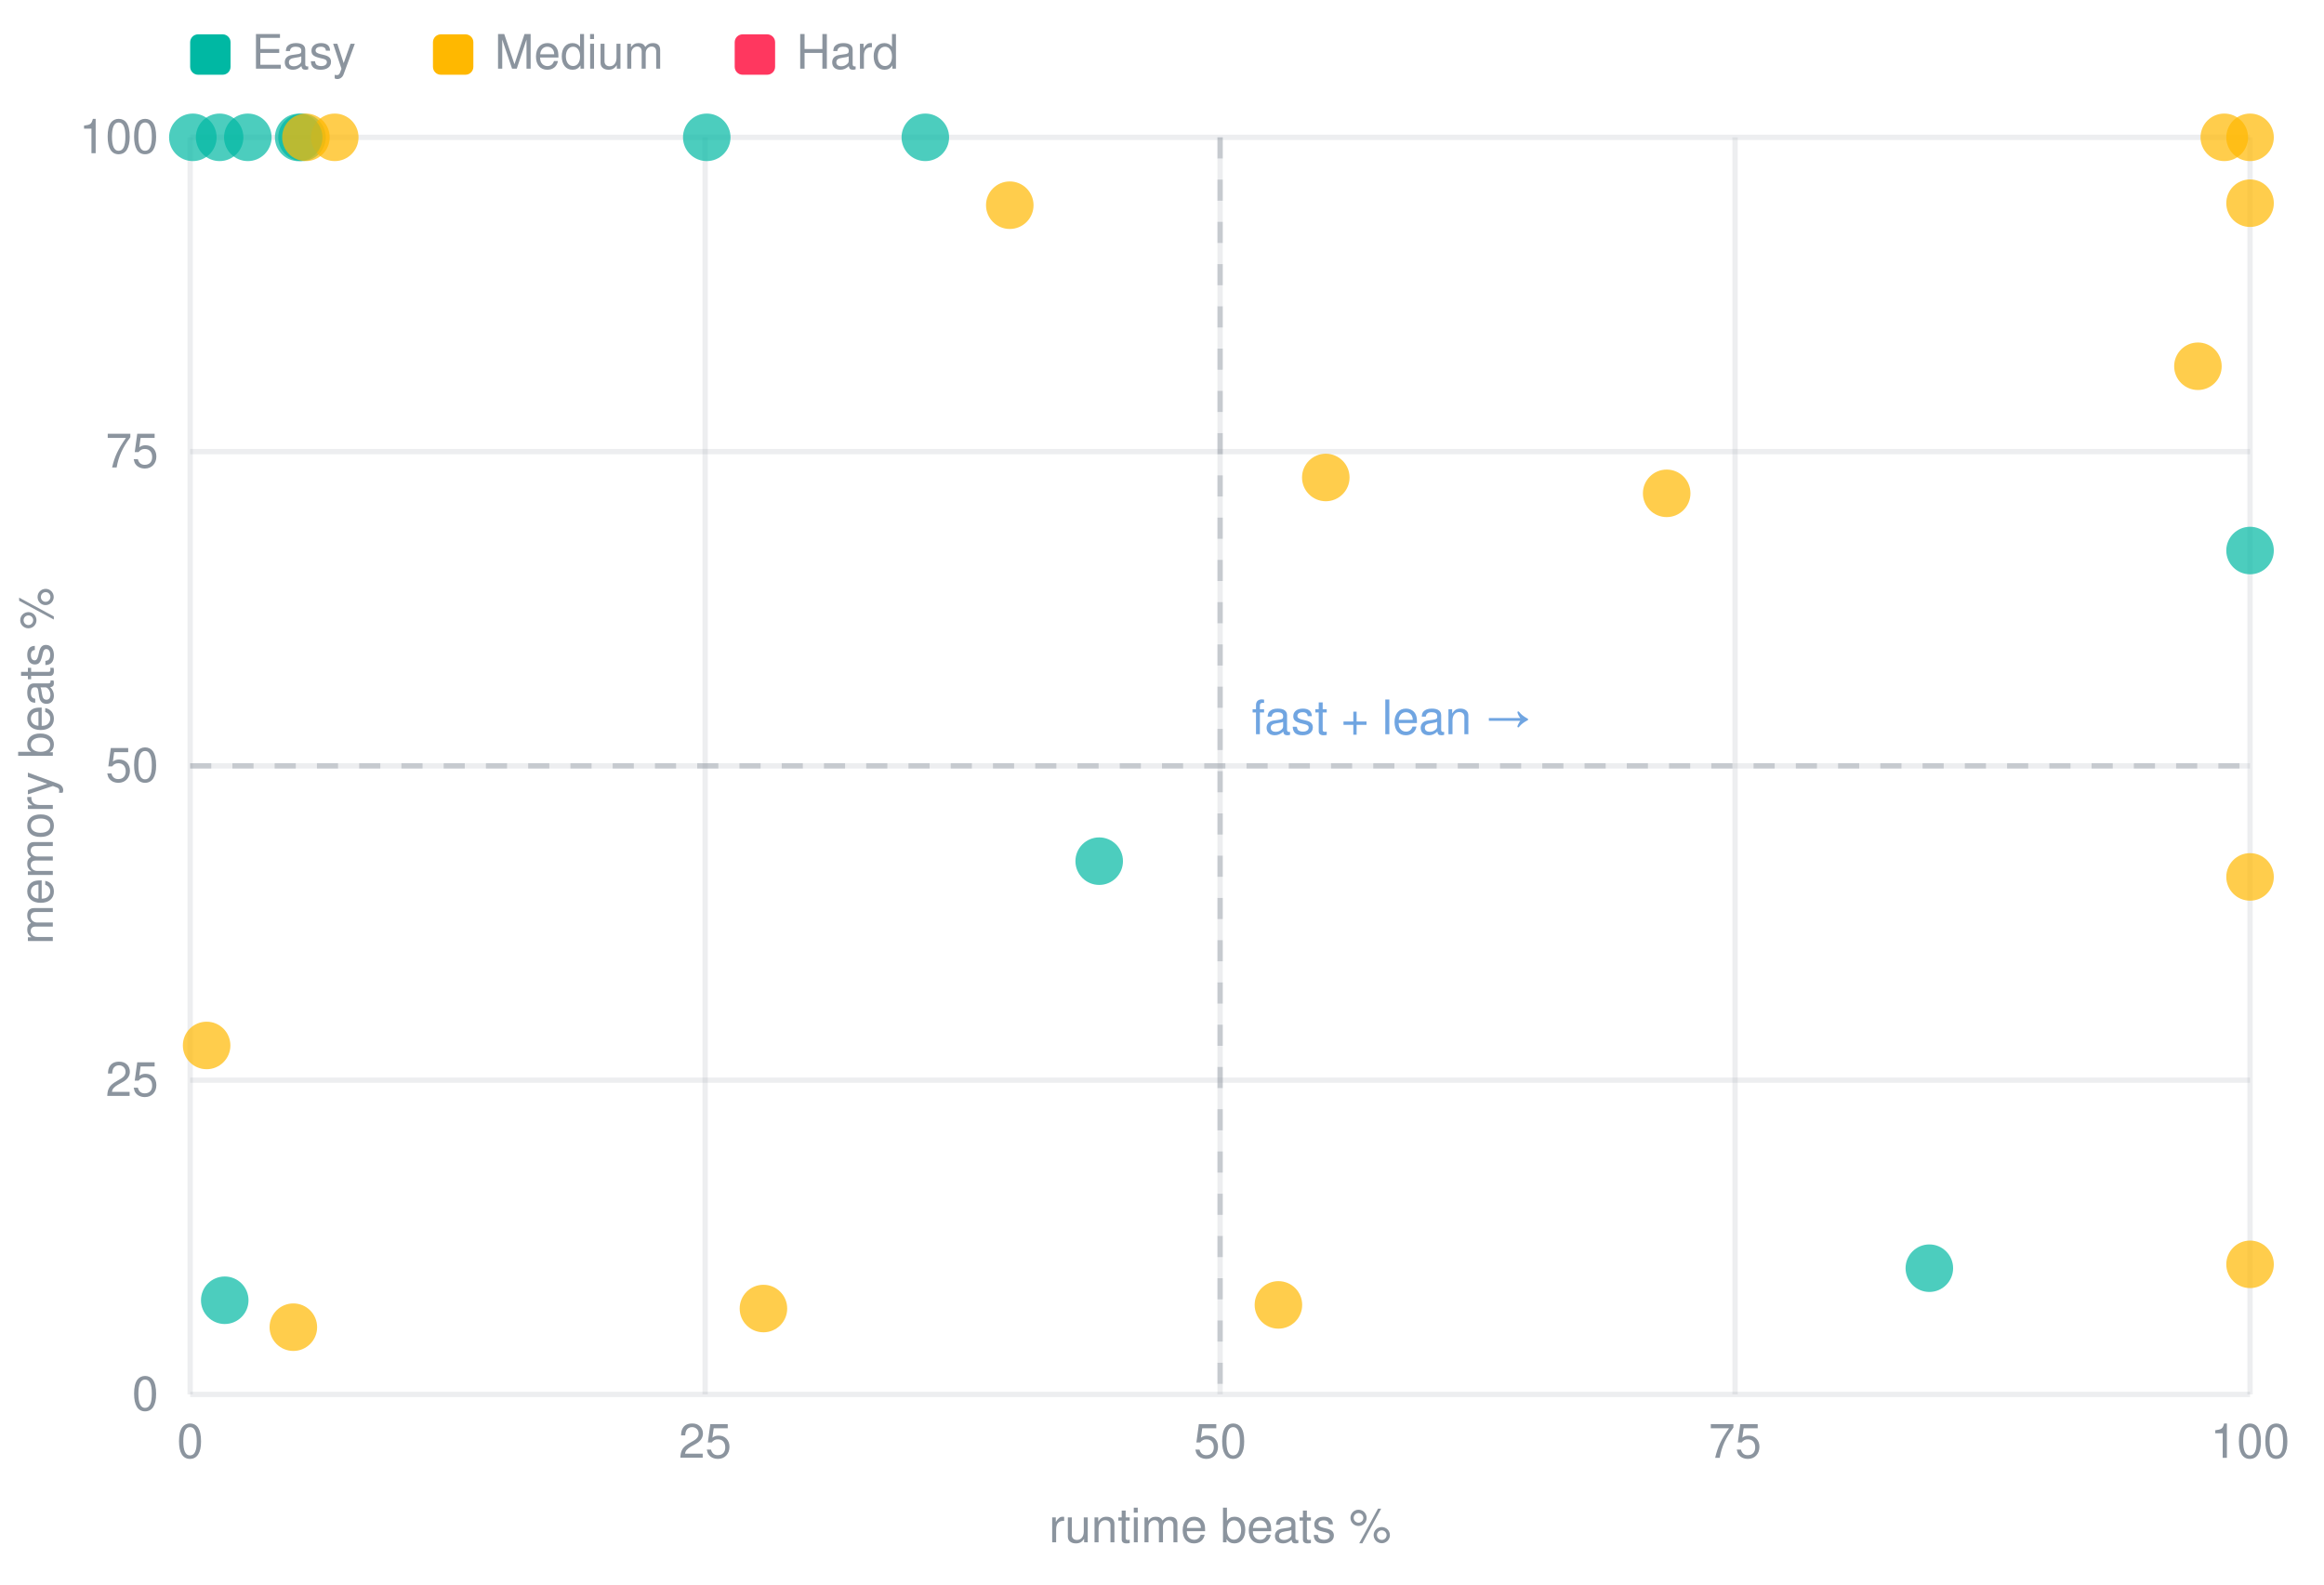
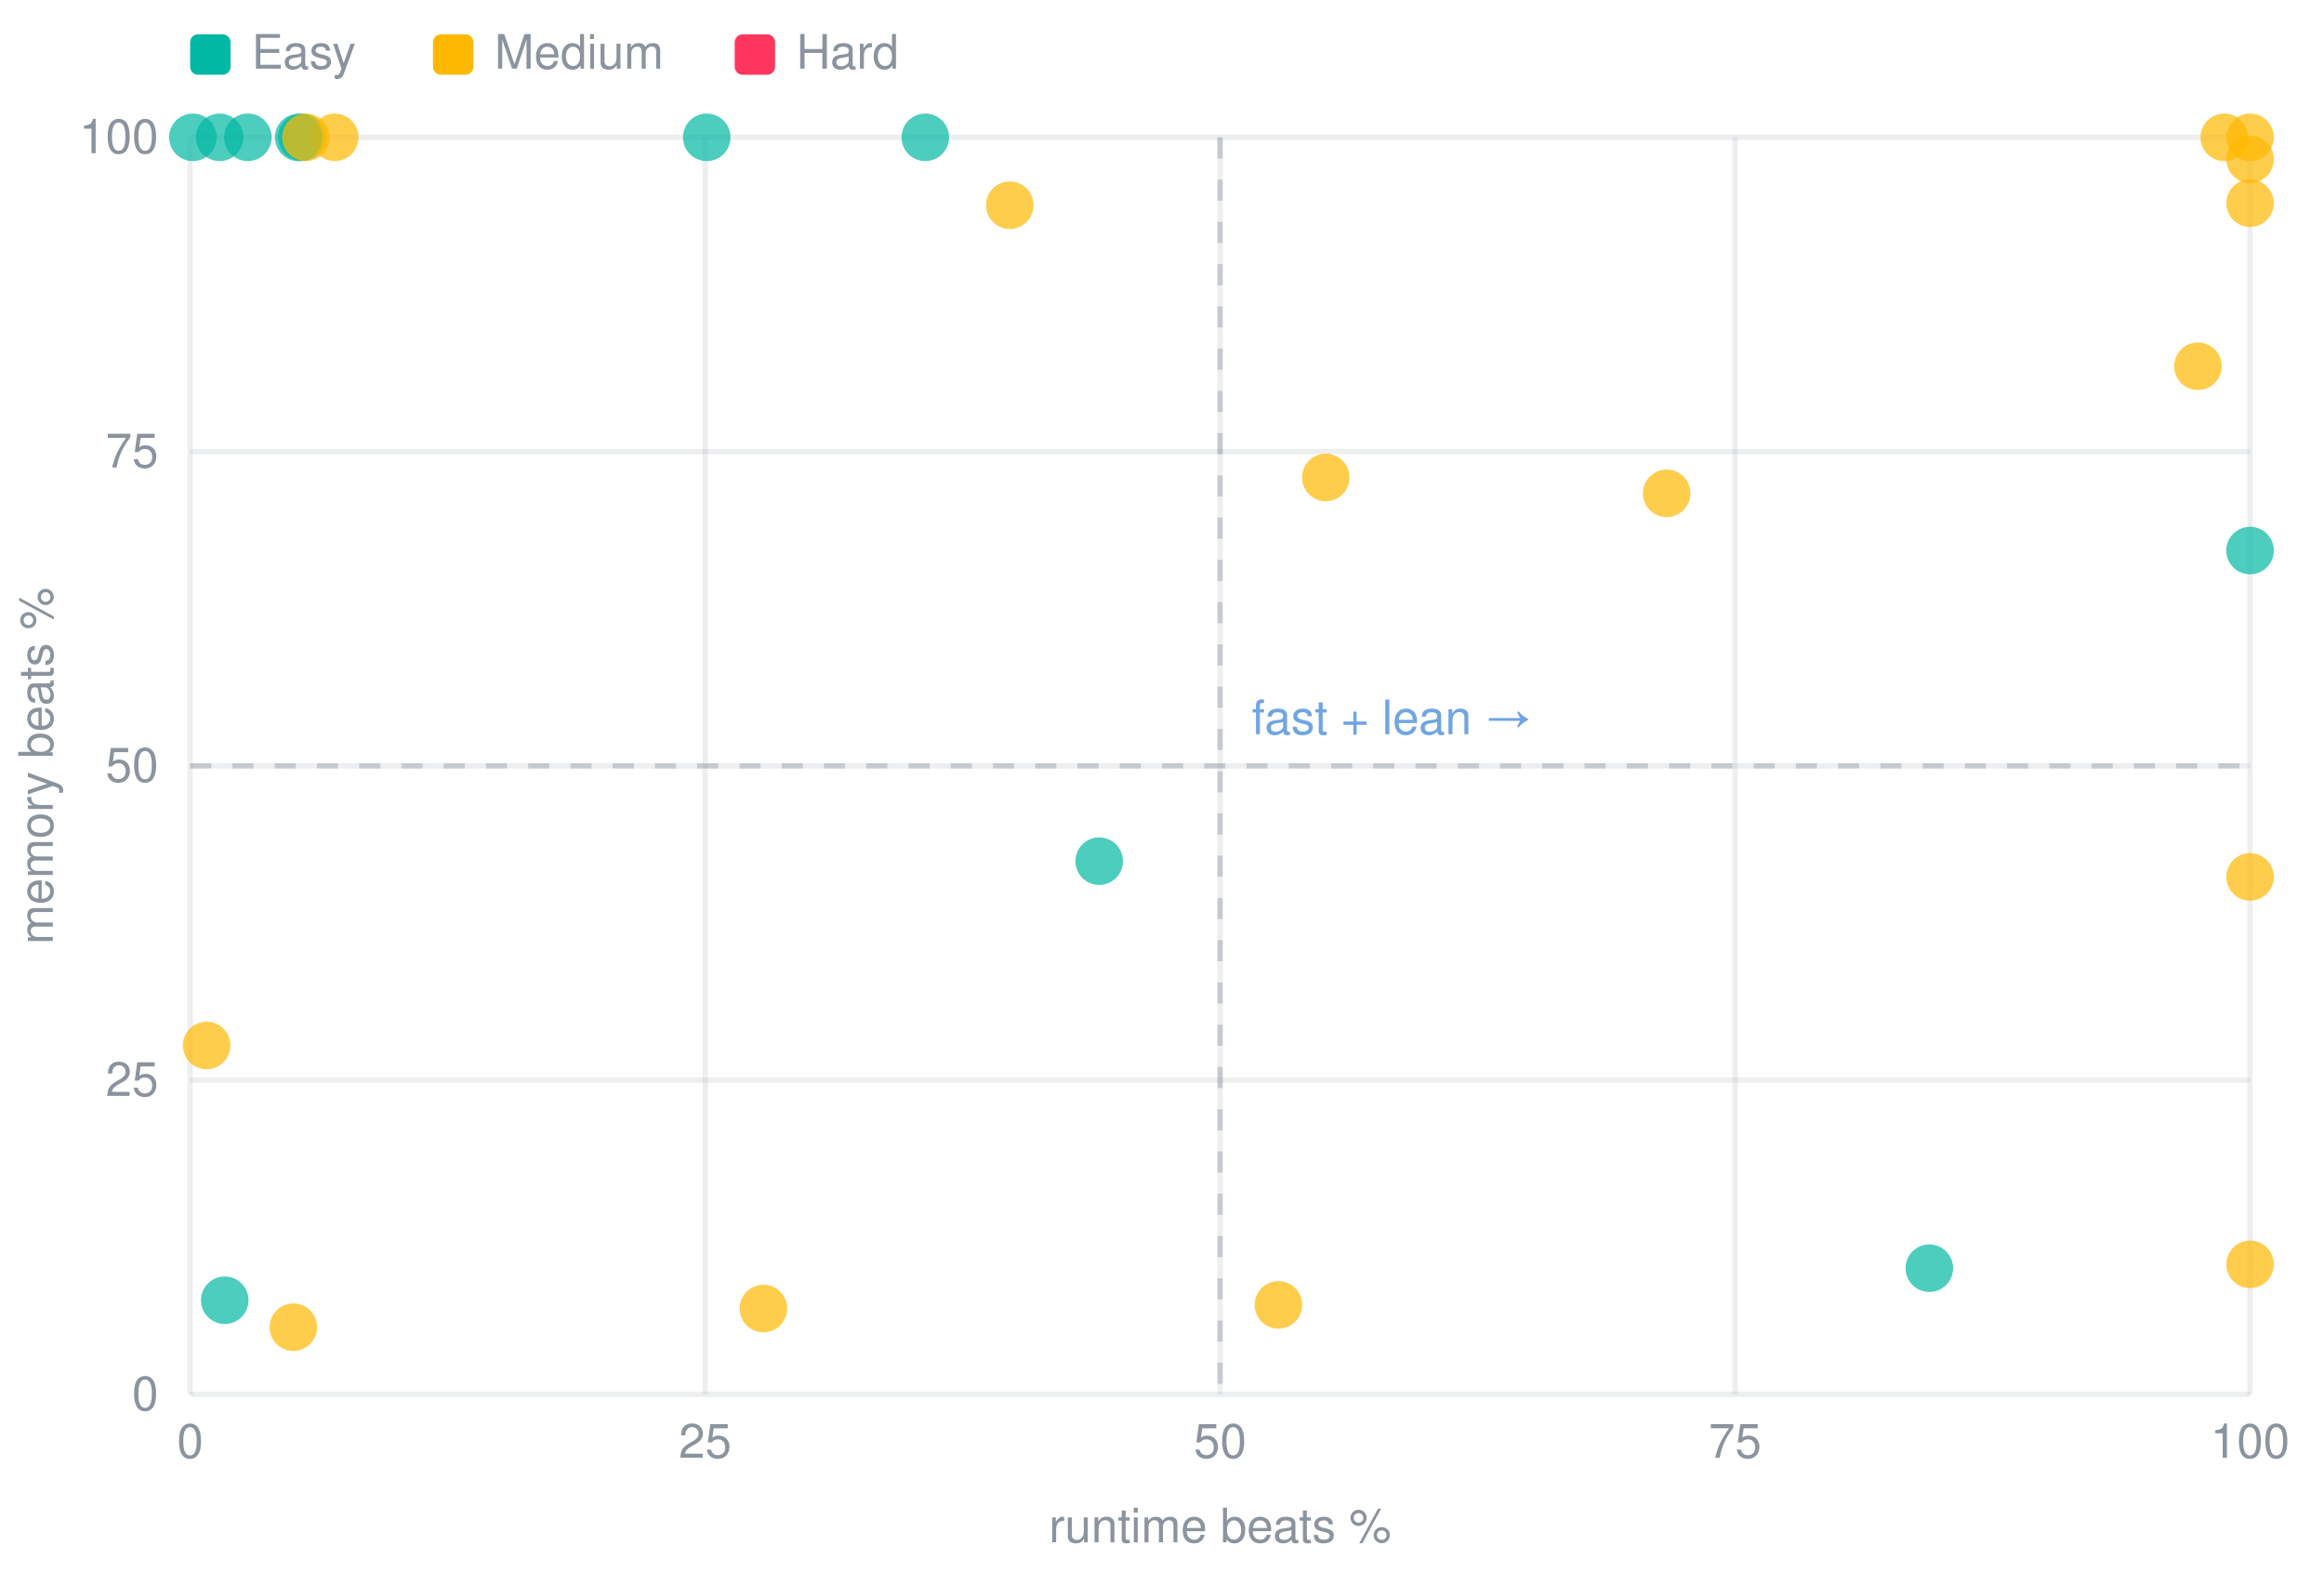
<svg xmlns="http://www.w3.org/2000/svg" viewBox="0 0 440 300" width="440" height="300" role="img" font-family="system-ui, -apple-system, Segoe UI, Helvetica, Arial, sans-serif">
  <line x1="36" y1="26" x2="36" y2="264" stroke="#8b949e" stroke-width="1" opacity="0.16" />
  <line x1="36" y1="264" x2="426" y2="264" stroke="#8b949e" stroke-width="1" opacity="0.16" />
  <text x="36" y="276" font-size="9" fill="#8b949e" text-anchor="middle" font-weight="normal" opacity="1">0</text>
  <text x="30" y="267" font-size="9" fill="#8b949e" text-anchor="end" font-weight="normal" opacity="1">0</text>
  <line x1="133.5" y1="26" x2="133.5" y2="264" stroke="#8b949e" stroke-width="1" opacity="0.16" />
  <line x1="36" y1="204.5" x2="426" y2="204.5" stroke="#8b949e" stroke-width="1" opacity="0.16" />
  <text x="133.5" y="276" font-size="9" fill="#8b949e" text-anchor="middle" font-weight="normal" opacity="1">25</text>
  <text x="30" y="207.5" font-size="9" fill="#8b949e" text-anchor="end" font-weight="normal" opacity="1">25</text>
  <line x1="231" y1="26" x2="231" y2="264" stroke="#8b949e" stroke-width="1" opacity="0.16" />
  <line x1="36" y1="145" x2="426" y2="145" stroke="#8b949e" stroke-width="1" opacity="0.16" />
  <text x="231" y="276" font-size="9" fill="#8b949e" text-anchor="middle" font-weight="normal" opacity="1">50</text>
  <text x="30" y="148" font-size="9" fill="#8b949e" text-anchor="end" font-weight="normal" opacity="1">50</text>
  <line x1="328.5" y1="26" x2="328.5" y2="264" stroke="#8b949e" stroke-width="1" opacity="0.16" />
  <line x1="36" y1="85.5" x2="426" y2="85.5" stroke="#8b949e" stroke-width="1" opacity="0.16" />
  <text x="328.5" y="276" font-size="9" fill="#8b949e" text-anchor="middle" font-weight="normal" opacity="1">75</text>
  <text x="30" y="88.5" font-size="9" fill="#8b949e" text-anchor="end" font-weight="normal" opacity="1">75</text>
  <line x1="426" y1="26" x2="426" y2="264" stroke="#8b949e" stroke-width="1" opacity="0.16" />
  <line x1="36" y1="26" x2="426" y2="26" stroke="#8b949e" stroke-width="1" opacity="0.16" />
  <text x="426" y="276" font-size="9" fill="#8b949e" text-anchor="middle" font-weight="normal" opacity="1">100</text>
  <text x="30" y="29" font-size="9" fill="#8b949e" text-anchor="end" font-weight="normal" opacity="1">100</text>
  <line x1="231" y1="26" x2="231" y2="264" stroke="#8b949e" stroke-width="1" opacity="0.4" stroke-dasharray="4 4" />
  <line x1="36" y1="145" x2="426" y2="145" stroke="#8b949e" stroke-width="1" opacity="0.4" stroke-dasharray="4 4" />
  <text x="237" y="139" font-size="9" fill="#4c8eda" text-anchor="start" font-weight="normal" opacity="0.8">fast + lean →</text>
  <circle cx="175.19" cy="26" r="4.5" fill="#00b8a3" opacity="0.7" />
  <circle cx="55.54" cy="251.27" r="4.5" fill="#ffb800" opacity="0.7" />
  <circle cx="39.12" cy="197.93" r="4.5" fill="#ffb800" opacity="0.7" />
  <circle cx="208.11" cy="163.04" r="4.5" fill="#00b8a3" opacity="0.7" />
  <circle cx="36.51" cy="26" r="4.5" fill="#00b8a3" opacity="0.7" />
  <circle cx="426" cy="38.47" r="4.5" fill="#ffb800" opacity="0.7" />
  <circle cx="426" cy="239.37" r="4.5" fill="#ffb800" opacity="0.7" />
+   <circle cx="426" cy="30.16" r="4.5" fill="#ffb800" opacity="0.7" />
  <circle cx="315.55" cy="93.4" r="4.5" fill="#ffb800" opacity="0.7" />
  <circle cx="144.54" cy="247.74" r="4.5" fill="#ffb800" opacity="0.7" />
  <circle cx="416.13" cy="69.34" r="4.5" fill="#ffb800" opacity="0.7" />
  <circle cx="41.58" cy="26" r="4.5" fill="#00b8a3" opacity="0.7" />
  <circle cx="426" cy="166.02" r="4.5" fill="#ffb800" opacity="0.7" />
  <circle cx="242.04" cy="247.05" r="4.5" fill="#ffb800" opacity="0.7" />
  <circle cx="57.18" cy="26" r="4.5" fill="#00b8a3" opacity="0.7" />
  <circle cx="251.01" cy="90.4" r="4.5" fill="#ffb800" opacity="0.7" />
  <circle cx="63.38" cy="26" r="4.5" fill="#ffb800" opacity="0.7" />
  <circle cx="133.81" cy="26" r="4.5" fill="#00b8a3" opacity="0.7" />
  <circle cx="365.28" cy="240.1" r="4.5" fill="#00b8a3" opacity="0.7" />
  <circle cx="42.55" cy="246.17" r="4.5" fill="#00b8a3" opacity="0.7" />
  <circle cx="56.55" cy="26.02" r="4.5" fill="#00b8a3" opacity="0.7" />
  <circle cx="57.92" cy="26" r="4.5" fill="#ffb800" opacity="0.7" />
  <circle cx="191.18" cy="38.85" r="4.5" fill="#ffb800" opacity="0.7" />
  <circle cx="426" cy="26" r="4.5" fill="#ffb800" opacity="0.7" />
  <circle cx="46.92" cy="26" r="4.5" fill="#00b8a3" opacity="0.7" />
  <circle cx="426" cy="104.23" r="4.5" fill="#00b8a3" opacity="0.7" />
  <circle cx="421.12" cy="26" r="4.5" fill="#ffb800" opacity="0.7" />
  <text x="231" y="292" font-size="9" fill="#8b949e" text-anchor="middle" font-weight="normal" opacity="1">runtime beats %</text>
  <g transform="translate(10 145) rotate(-90)">
    <text x="0" y="0" font-size="9" fill="#8b949e" text-anchor="middle" font-weight="normal" opacity="1">memory beats %</text>
  </g>
  <rect x="36" y="6.5" width="7.65" height="7.65" rx="1.5" fill="#00b8a3" opacity="1" />
  <text x="47.65" y="13" font-size="9" fill="#8b949e" text-anchor="start" font-weight="normal" opacity="1">Easy</text>
  <rect x="81.97" y="6.5" width="7.65" height="7.65" rx="1.5" fill="#ffb800" opacity="1" />
  <text x="93.62" y="13" font-size="9" fill="#8b949e" text-anchor="start" font-weight="normal" opacity="1">Medium</text>
  <rect x="139.1" y="6.5" width="7.65" height="7.65" rx="1.5" fill="#ff375f" opacity="1" />
  <text x="150.75" y="13" font-size="9" fill="#8b949e" text-anchor="start" font-weight="normal" opacity="1">Hard</text>
</svg>
